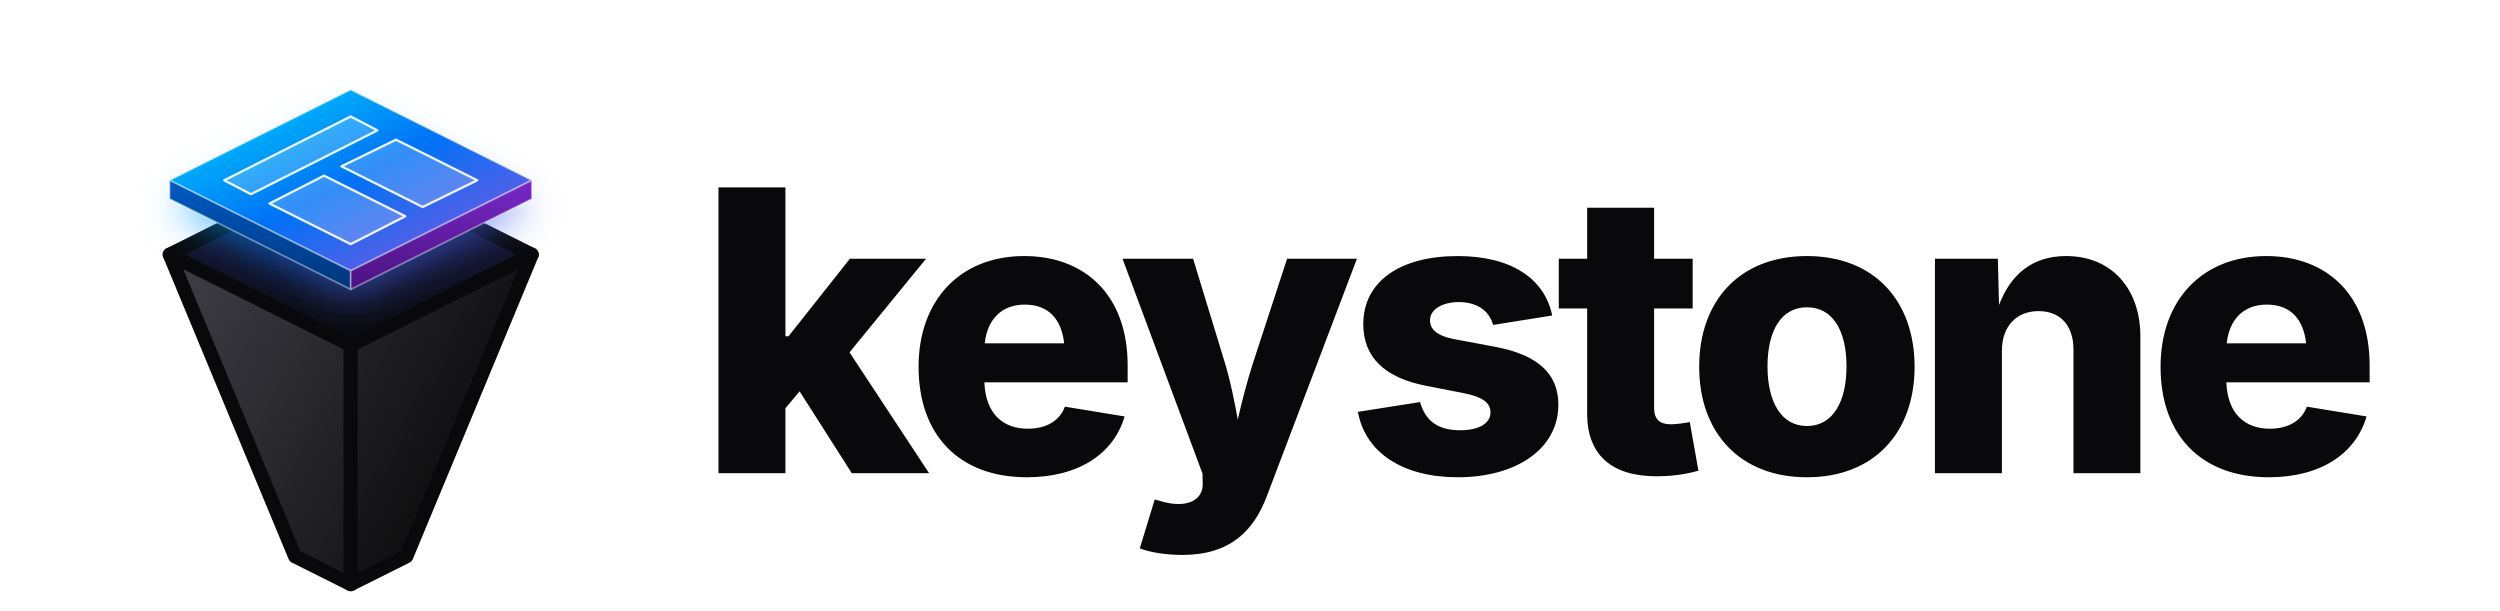
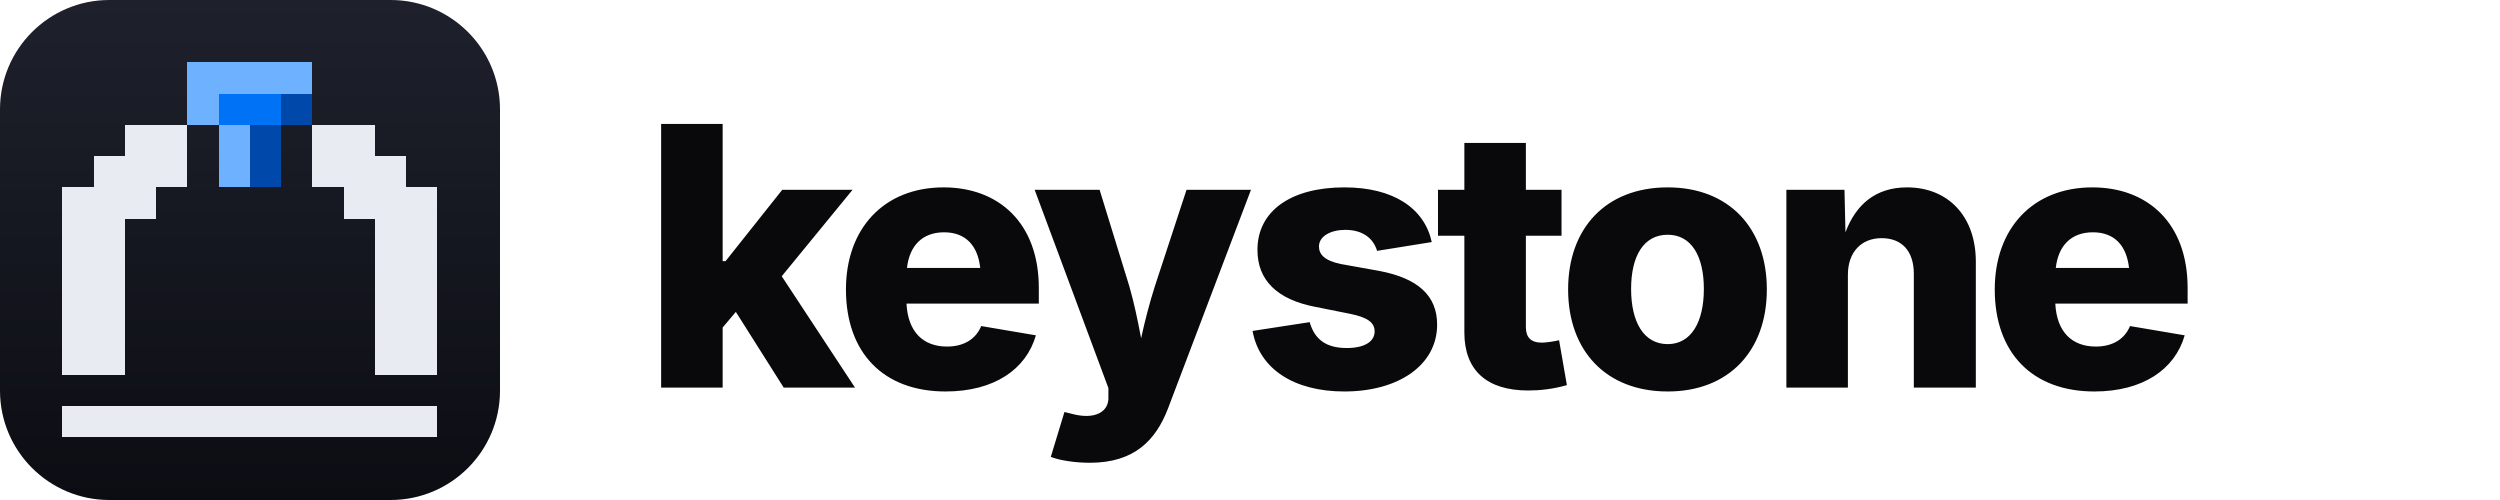
- <svg xmlns="http://www.w3.org/2000/svg" viewBox="30 15 840 205">
+ <svg xmlns="http://www.w3.org/2000/svg" viewBox="0 0 80 16" width="120" height="24">
  <defs>
-     <linearGradient id="card-top" x1="0%" y1="0%" x2="100%" y2="100%">
-       <stop offset="0%" stop-color="#00E1FF" />
-       <stop offset="50%" stop-color="#0072F5" />
-       <stop offset="100%" stop-color="#9750DD" />
+     <linearGradient id="kst" x1="0" y1="0" x2="0" y2="1">
+       <stop offset="0" stop-color="#1E212C" />
+       <stop offset="1" stop-color="#0C0D13" />
    </linearGradient>
-     <linearGradient id="card-left" x1="0%" y1="0%" x2="0%" y2="100%">
-       <stop offset="0%" stop-color="#005BC4" />
-       <stop offset="100%" stop-color="#00357A" />
-     </linearGradient>
-     <linearGradient id="card-right" x1="0%" y1="0%" x2="0%" y2="100%">
-       <stop offset="0%" stop-color="#7828C8" />
-       <stop offset="100%" stop-color="#4B1280" />
-     </linearGradient>
-     <linearGradient id="base-top" x1="50%" y1="0%" x2="50%" y2="100%">
-       <stop offset="0%" stop-color="#1e1b4b" />
-       <stop offset="100%" stop-color="#09090b" />
-     </linearGradient>
-     <linearGradient id="base-left" x1="0%" y1="0%" x2="100%" y2="100%">
-       <stop offset="0%" stop-color="#3f3f46" />
-       <stop offset="100%" stop-color="#18181b" />
-     </linearGradient>
-     <linearGradient id="base-right" x1="0%" y1="0%" x2="100%" y2="100%">
-       <stop offset="0%" stop-color="#27272a" />
-       <stop offset="100%" stop-color="#000000" />
-     </linearGradient>
-     <filter id="shadowGlow" x="-50%" y="-50%" width="200%" height="200%">
-       <feGaussianBlur stdDeviation="16" />
-     </filter>
  </defs>
-   <g transform="translate(48, 28) scale(0.39)">
-     <g stroke="#09090b" stroke-width="12" stroke-linejoin="round">
-       <polygon points="256,108 412,186 256,264 100,186" fill="url(#base-top)" />
-       <polygon points="100,186 256,264 256,470 208,446" fill="url(#base-left)" />
-       <polygon points="412,186 256,264 256,470 304,446" fill="url(#base-right)" />
-     </g>
-     <polygon points="256,44 412,122 256,200 100,122" fill="url(#card-top)" opacity="0.6" filter="url(#shadowGlow)" transform="translate(0, 24)" />
-     <g stroke="rgba(255,255,255,0.4)" stroke-width="1.5" stroke-linejoin="round">
-       <polygon points="256,44 412,122 256,200 100,122" fill="url(#card-top)" />
-       <polygon points="100,122 256,200 256,216 100,138" fill="url(#card-left)" />
-       <polygon points="412,122 256,200 256,216 412,138" fill="url(#card-right)" />
-     </g>
-     <g fill="rgba(255,255,255,0.2)" stroke="rgba(255,255,255,0.9)" stroke-width="2" stroke-linejoin="round">
-       <polygon points="147,122 256,67 279,79 170,134" />
-       <polygon points="248,110 295,87 365,122 318,145" />
-       <polygon points="186,142 233,118 303,153 256,177" />
-     </g>
+   <rect width="16" height="16" rx="3.5" fill="url(#kst)" />
+   <g shape-rendering="crispEdges">
+     <rect x="6" y="2" width="4" height="1" fill="#6EB2FF" />
+     <rect x="6" y="3" width="1" height="1" fill="#6EB2FF" />
+     <rect x="7" y="3" width="2" height="1" fill="#0072F5" />
+     <rect x="9" y="3" width="1" height="1" fill="#0048AA" />
+     <rect x="4" y="4" width="2" height="1" fill="#E8ECF2" />
+     <rect x="7" y="4" width="1" height="1" fill="#6EB2FF" />
+     <rect x="8" y="4" width="1" height="1" fill="#0048AA" />
+     <rect x="10" y="4" width="2" height="1" fill="#E8ECF2" />
+     <rect x="3" y="5" width="3" height="1" fill="#E8ECF2" />
+     <rect x="7" y="5" width="1" height="1" fill="#6EB2FF" />
+     <rect x="8" y="5" width="1" height="1" fill="#0048AA" />
+     <rect x="10" y="5" width="3" height="1" fill="#E8ECF2" />
+     <rect x="2" y="6" width="3" height="1" fill="#E8ECF2" />
+     <rect x="11" y="6" width="3" height="1" fill="#E8ECF2" />
+     <rect x="2" y="7" width="2" height="1" fill="#E8ECF2" />
+     <rect x="12" y="7" width="2" height="1" fill="#E8ECF2" />
+     <rect x="2" y="8" width="2" height="1" fill="#E8ECF2" />
+     <rect x="12" y="8" width="2" height="1" fill="#E8ECF2" />
+     <rect x="2" y="9" width="2" height="1" fill="#E8ECF2" />
+     <rect x="12" y="9" width="2" height="1" fill="#E8ECF2" />
+     <rect x="2" y="10" width="2" height="1" fill="#E8ECF2" />
+     <rect x="12" y="10" width="2" height="1" fill="#E8ECF2" />
+     <rect x="2" y="11" width="2" height="1" fill="#E8ECF2" />
+     <rect x="12" y="11" width="2" height="1" fill="#E8ECF2" />
+     <rect x="2" y="13" width="12" height="1" fill="#E8ECF2" />
  </g>
-   <text x="264" y="174" font-family="'Inter', -apple-system, BlinkMacSystemFont, 'Segoe UI', Roboto, Helvetica, sans-serif" font-size="132" font-weight="800" letter-spacing="-0.04em" fill="#09090b">keystone</text>
+   <text x="20.5" y="12.4" font-family="Inter, -apple-system, BlinkMacSystemFont, 'Segoe UI', Roboto, Helvetica, sans-serif" font-size="11.6" font-weight="800" letter-spacing="-0.45" fill="#09090b">keystone</text>
</svg>
